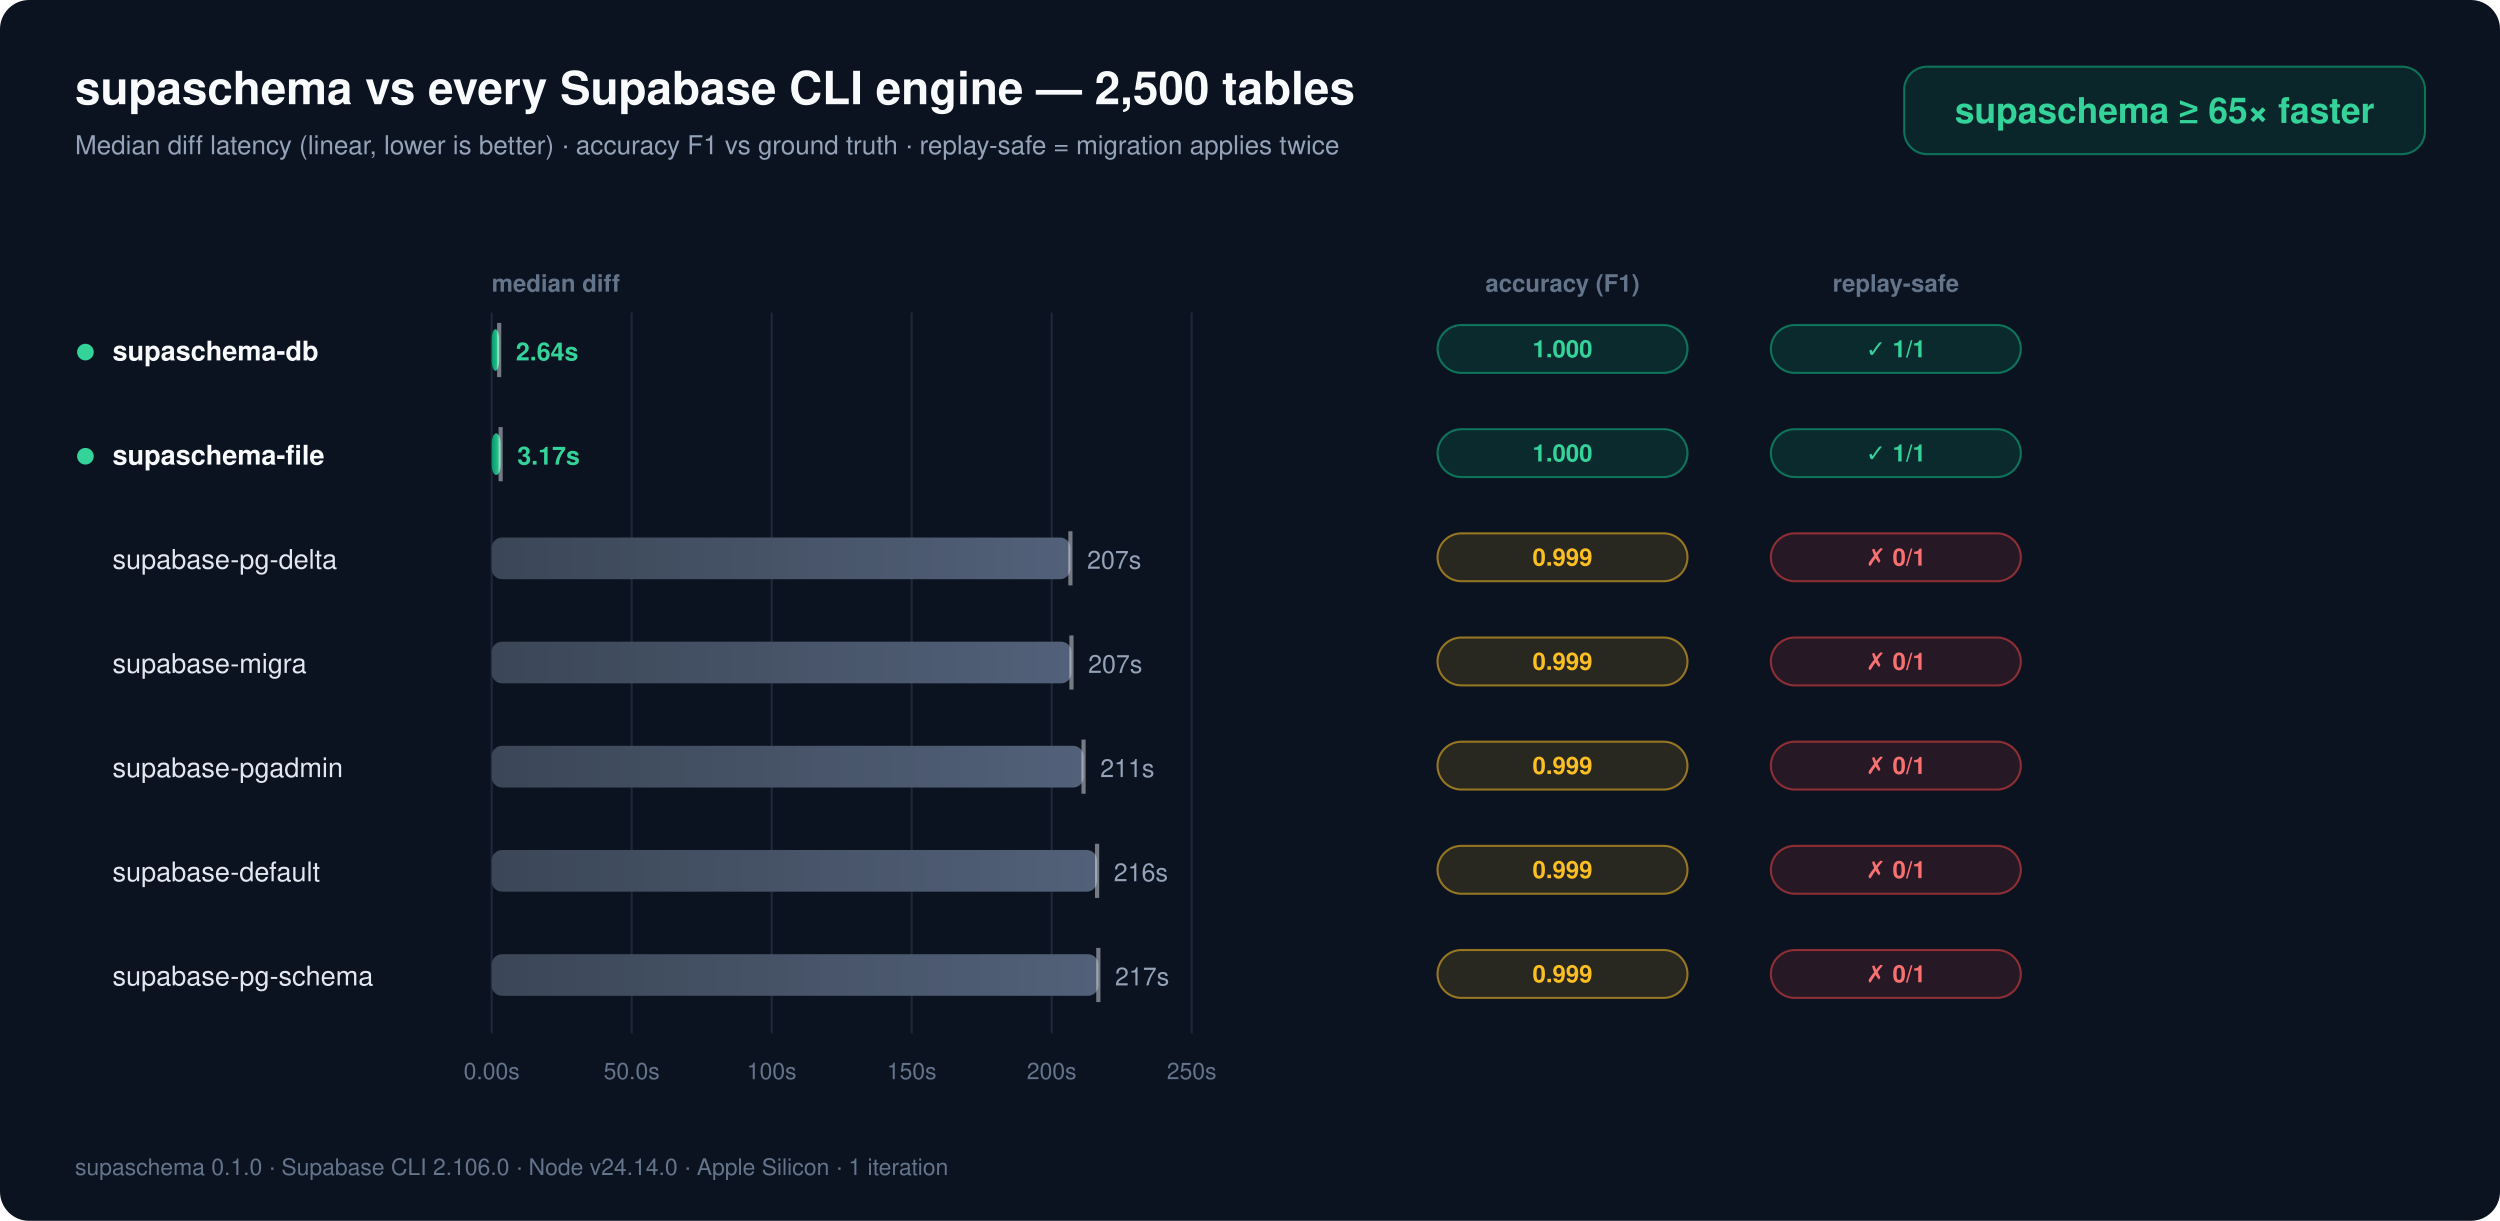
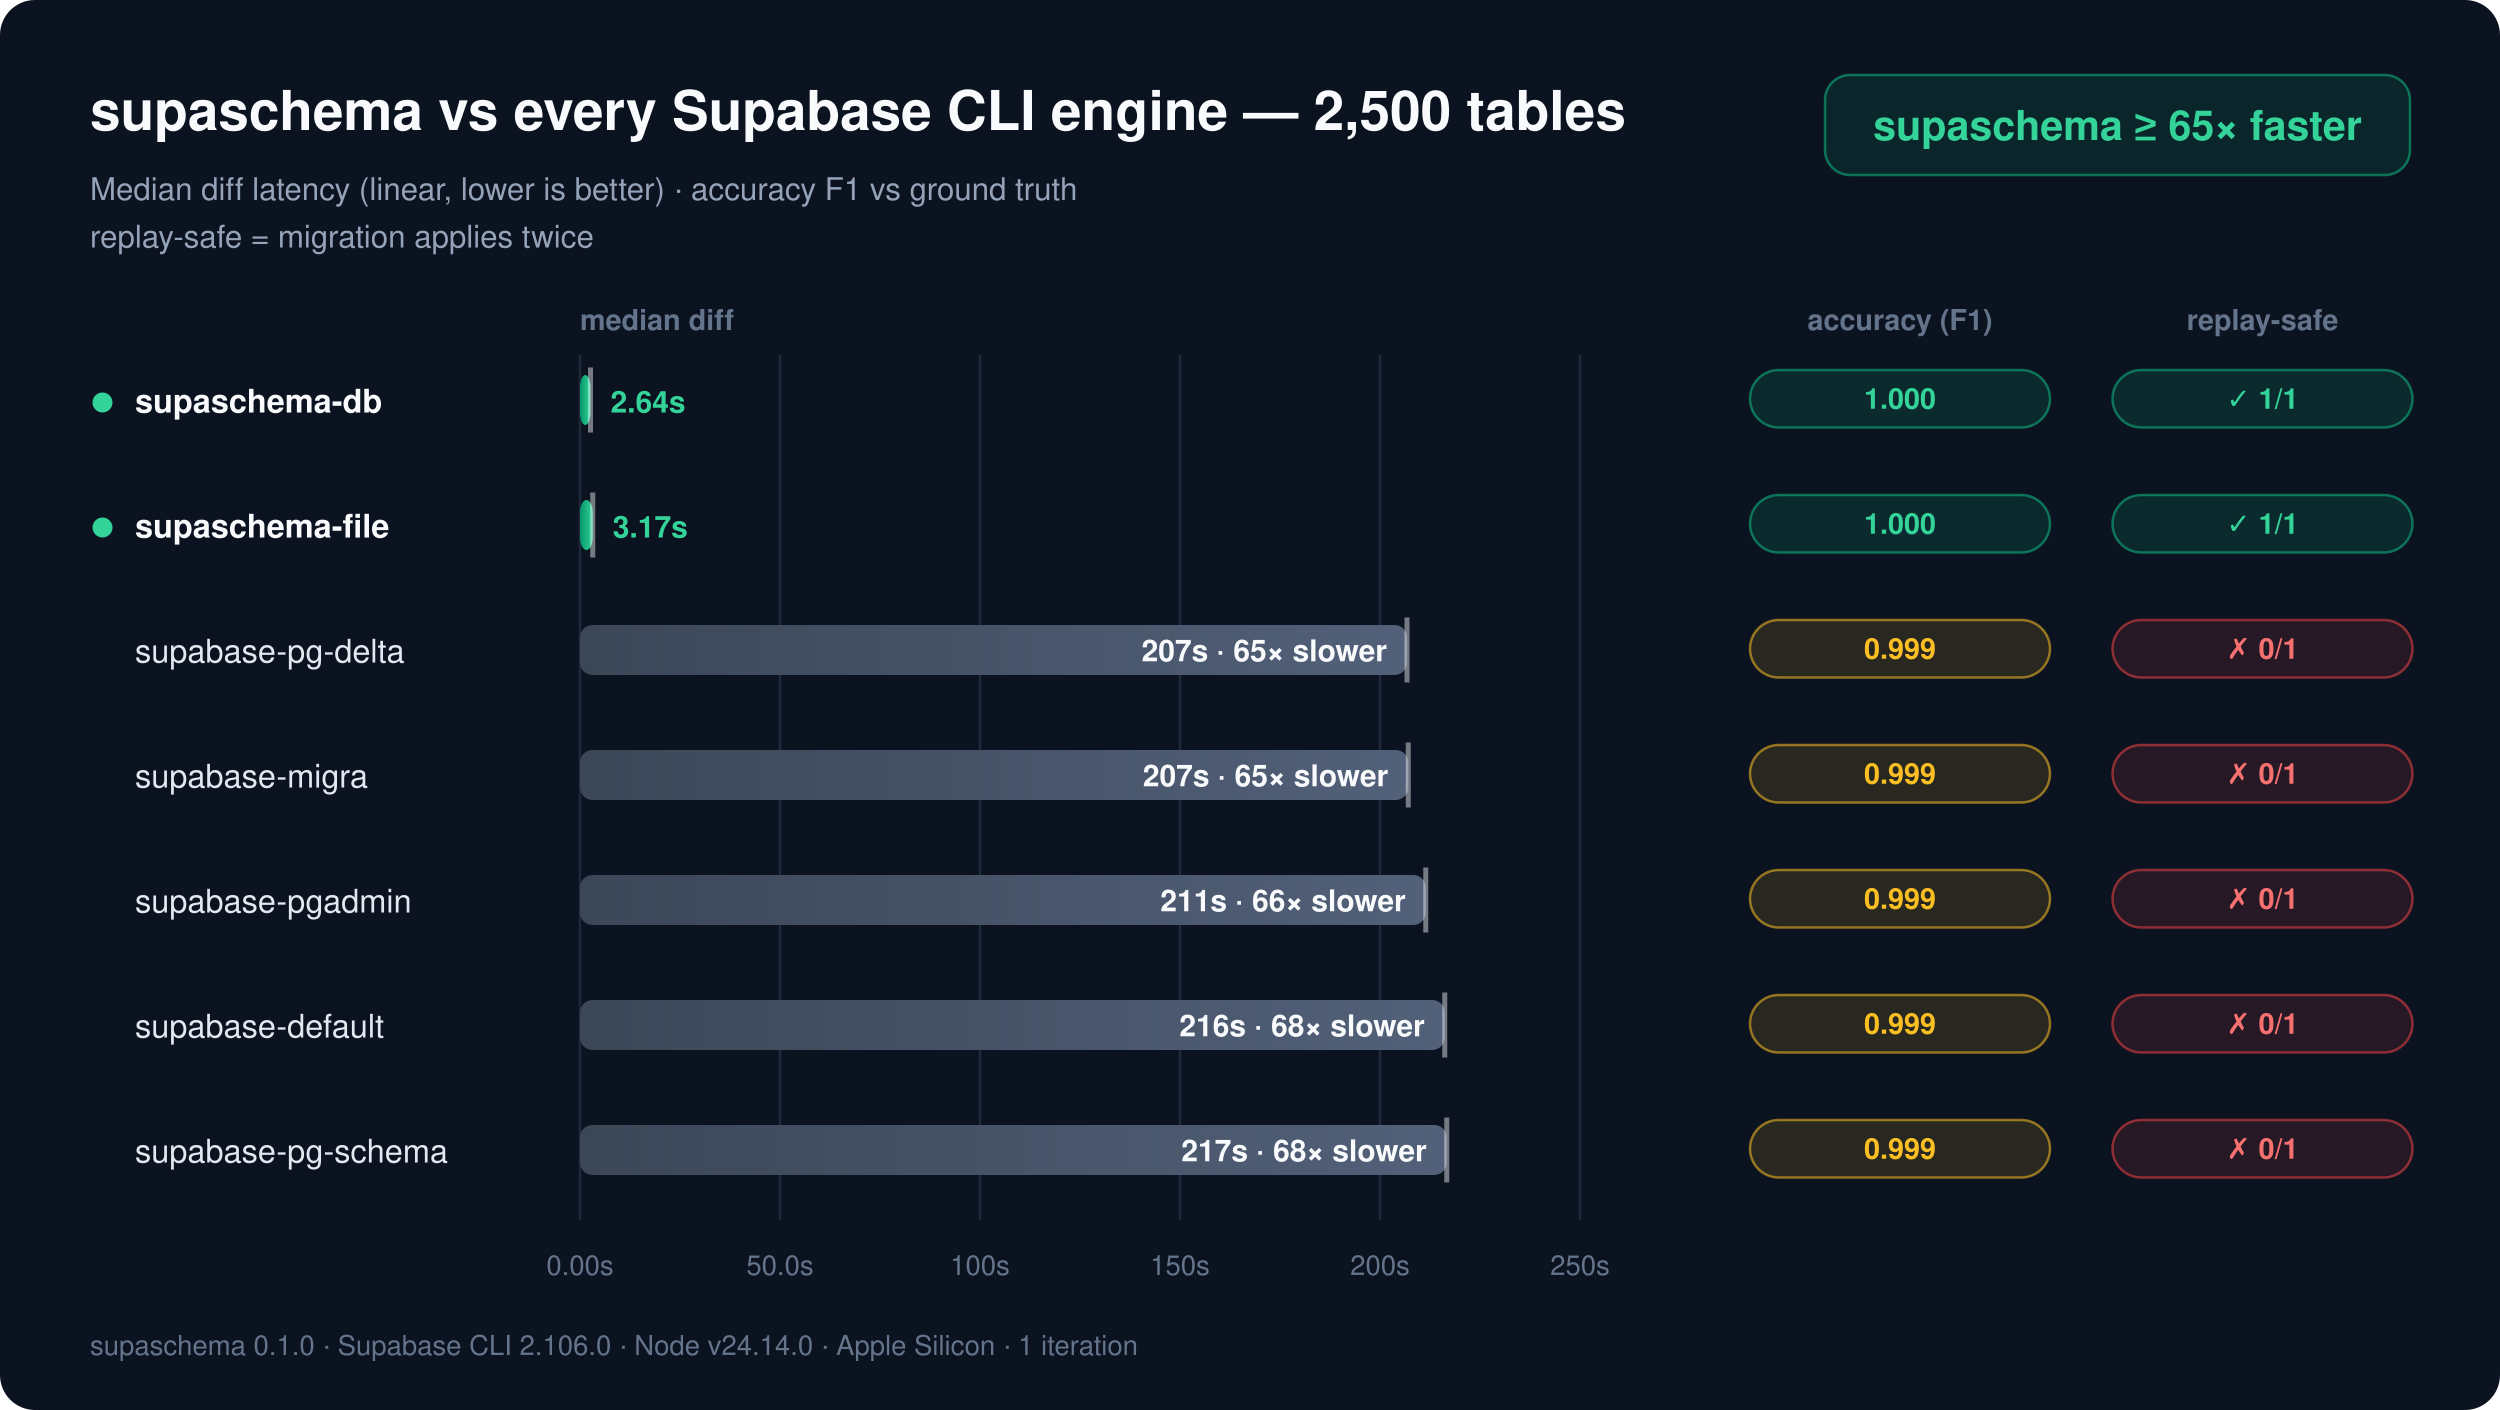
- <svg xmlns="http://www.w3.org/2000/svg" width="1200" height="586" viewBox="0 0 1200 586" role="img">
+ <svg xmlns="http://www.w3.org/2000/svg" width="1000" height="564" viewBox="0 0 1000 564" role="img">
  <defs>
    <linearGradient id="supaGradient" x1="0" y1="0" x2="1" y2="0">
      <stop offset="0%" stop-color="#059669" />
      <stop offset="100%" stop-color="#34d399" />
    </linearGradient>
    <linearGradient id="slateGradient" x1="0" y1="0" x2="1" y2="0">
      <stop offset="0%" stop-color="#3b4757" />
      <stop offset="100%" stop-color="#526079" />
    </linearGradient>
  </defs>
  <rect width="100%" height="100%" rx="14" fill="#0b1220" />
-   <text x="36.0" y="50.0" fill="#f8fafc" font-family="ui-sans-serif, system-ui, 'Segoe UI', Helvetica, Arial, sans-serif" font-size="22" font-weight="700">supaschema vs every Supabase CLI engine — 2,500 tables</text>
-   <text x="36.0" y="74.0" fill="#94a3b8" font-family="ui-sans-serif, system-ui, 'Segoe UI', Helvetica, Arial, sans-serif" font-size="12.5" font-weight="400">Median diff latency (linear, lower is better) · accuracy F1 vs ground truth · replay-safe = migration applies twice</text>
-   <rect x="914" y="32" width="250" height="42" rx="11" fill="rgba(16,185,129,0.12)" stroke="#10b981" stroke-opacity="0.55" />
-   <text x="1039.0" y="59.0" fill="#34d399" font-family="ui-sans-serif, system-ui, 'Segoe UI', Helvetica, Arial, sans-serif" font-size="17" font-weight="700" text-anchor="middle">supaschema ≥ 65× faster</text>
-   <text x="236.0" y="140.0" fill="#64748b" font-family="ui-sans-serif, system-ui, 'Segoe UI', Helvetica, Arial, sans-serif" font-size="11.5" font-weight="600" text-anchor="start">median diff</text>
-   <text x="750.0" y="140.0" fill="#64748b" font-family="ui-sans-serif, system-ui, 'Segoe UI', Helvetica, Arial, sans-serif" font-size="11.5" font-weight="600" text-anchor="middle">accuracy (F1)</text>
-   <text x="910.0" y="140.0" fill="#64748b" font-family="ui-sans-serif, system-ui, 'Segoe UI', Helvetica, Arial, sans-serif" font-size="11.5" font-weight="600" text-anchor="middle">replay-safe</text>
-   <line x1="236.0" y1="150" x2="236.0" y2="496" stroke="#1e293b" stroke-width="1" />
-   <text x="236.0" y="518.0" fill="#64748b" font-family="ui-sans-serif, system-ui, 'Segoe UI', Helvetica, Arial, sans-serif" font-size="11" font-weight="400" text-anchor="middle">0.00s</text>
-   <line x1="303.2" y1="150" x2="303.2" y2="496" stroke="#1e293b" stroke-width="1" />
-   <text x="303.2" y="518.0" fill="#64748b" font-family="ui-sans-serif, system-ui, 'Segoe UI', Helvetica, Arial, sans-serif" font-size="11" font-weight="400" text-anchor="middle">50.0s</text>
-   <line x1="370.4" y1="150" x2="370.4" y2="496" stroke="#1e293b" stroke-width="1" />
-   <text x="370.4" y="518.0" fill="#64748b" font-family="ui-sans-serif, system-ui, 'Segoe UI', Helvetica, Arial, sans-serif" font-size="11" font-weight="400" text-anchor="middle">100s</text>
-   <line x1="437.6" y1="150" x2="437.6" y2="496" stroke="#1e293b" stroke-width="1" />
-   <text x="437.6" y="518.0" fill="#64748b" font-family="ui-sans-serif, system-ui, 'Segoe UI', Helvetica, Arial, sans-serif" font-size="11" font-weight="400" text-anchor="middle">150s</text>
-   <line x1="504.8" y1="150" x2="504.8" y2="496" stroke="#1e293b" stroke-width="1" />
-   <text x="504.8" y="518.0" fill="#64748b" font-family="ui-sans-serif, system-ui, 'Segoe UI', Helvetica, Arial, sans-serif" font-size="11" font-weight="400" text-anchor="middle">200s</text>
-   <line x1="572.0" y1="150" x2="572.0" y2="496" stroke="#1e293b" stroke-width="1" />
-   <text x="572.0" y="518.0" fill="#64748b" font-family="ui-sans-serif, system-ui, 'Segoe UI', Helvetica, Arial, sans-serif" font-size="11" font-weight="400" text-anchor="middle">250s</text>
-   <circle cx="41" cy="169" r="4" fill="#34d399" />
-   <text x="54.0" y="173.0" fill="#f8fafc" font-family="ui-sans-serif, system-ui, 'Segoe UI', Helvetica, Arial, sans-serif" font-size="13" font-weight="650">supaschema-db</text>
-   <rect x="236" y="158" width="3.6" height="20" rx="5" fill="url(#supaGradient)" />
-   <line x1="239.6" y1="155" x2="239.6" y2="181" stroke="#f8fafc" stroke-opacity="0.45" stroke-width="2" />
-   <text x="247.6" y="173.0" fill="#34d399" font-family="ui-sans-serif, system-ui, 'Segoe UI', Helvetica, Arial, sans-serif" font-size="12" font-weight="700">2.64s</text>
-   <rect x="690" y="156" width="120" height="23" rx="11.5" fill="rgba(16,185,129,0.14)" stroke="#10b981" stroke-opacity="0.55" />
-   <text x="750.0" y="171.5" fill="#34d399" font-family="ui-sans-serif, system-ui, 'Segoe UI', Helvetica, Arial, sans-serif" font-size="11.5" font-weight="600" text-anchor="middle">1.000</text>
-   <rect x="850" y="156" width="120" height="23" rx="11.5" fill="rgba(16,185,129,0.14)" stroke="#10b981" stroke-opacity="0.55" />
-   <text x="910.0" y="171.5" fill="#34d399" font-family="ui-sans-serif, system-ui, 'Segoe UI', Helvetica, Arial, sans-serif" font-size="11.5" font-weight="600" text-anchor="middle">✓ 1/1</text>
-   <circle cx="41" cy="219" r="4" fill="#34d399" />
-   <text x="54.0" y="223.0" fill="#f8fafc" font-family="ui-sans-serif, system-ui, 'Segoe UI', Helvetica, Arial, sans-serif" font-size="13" font-weight="650">supaschema-file</text>
-   <rect x="236" y="208" width="4.3" height="20" rx="5" fill="url(#supaGradient)" />
-   <line x1="240.3" y1="205" x2="240.3" y2="231" stroke="#f8fafc" stroke-opacity="0.45" stroke-width="2" />
-   <text x="248.3" y="223.0" fill="#34d399" font-family="ui-sans-serif, system-ui, 'Segoe UI', Helvetica, Arial, sans-serif" font-size="12" font-weight="700">3.17s</text>
-   <rect x="690" y="206" width="120" height="23" rx="11.5" fill="rgba(16,185,129,0.14)" stroke="#10b981" stroke-opacity="0.55" />
-   <text x="750.0" y="221.5" fill="#34d399" font-family="ui-sans-serif, system-ui, 'Segoe UI', Helvetica, Arial, sans-serif" font-size="11.5" font-weight="600" text-anchor="middle">1.000</text>
-   <rect x="850" y="206" width="120" height="23" rx="11.5" fill="rgba(16,185,129,0.14)" stroke="#10b981" stroke-opacity="0.55" />
-   <text x="910.0" y="221.5" fill="#34d399" font-family="ui-sans-serif, system-ui, 'Segoe UI', Helvetica, Arial, sans-serif" font-size="11.5" font-weight="600" text-anchor="middle">✓ 1/1</text>
-   <text x="54.0" y="273.0" fill="#e2e8f0" font-family="ui-sans-serif, system-ui, 'Segoe UI', Helvetica, Arial, sans-serif" font-size="13" font-weight="450">supabase-pg-delta</text>
-   <rect x="236" y="258" width="277.8" height="20" rx="5" fill="url(#slateGradient)" />
-   <line x1="513.8" y1="255" x2="513.8" y2="281" stroke="#f8fafc" stroke-opacity="0.45" stroke-width="2" />
-   <text x="521.8" y="273.0" fill="#94a3b8" font-family="ui-sans-serif, system-ui, 'Segoe UI', Helvetica, Arial, sans-serif" font-size="12" font-weight="500">207s</text>
-   <rect x="690" y="256" width="120" height="23" rx="11.5" fill="rgba(251,191,36,0.12)" stroke="#fbbf24" stroke-opacity="0.55" />
-   <text x="750.0" y="271.5" fill="#fbbf24" font-family="ui-sans-serif, system-ui, 'Segoe UI', Helvetica, Arial, sans-serif" font-size="11.5" font-weight="600" text-anchor="middle">0.999</text>
-   <rect x="850" y="256" width="120" height="23" rx="11.5" fill="rgba(239,68,68,0.12)" stroke="#ef4444" stroke-opacity="0.55" />
-   <text x="910.0" y="271.5" fill="#f87171" font-family="ui-sans-serif, system-ui, 'Segoe UI', Helvetica, Arial, sans-serif" font-size="11.5" font-weight="600" text-anchor="middle">✗ 0/1</text>
-   <text x="54.0" y="323.0" fill="#e2e8f0" font-family="ui-sans-serif, system-ui, 'Segoe UI', Helvetica, Arial, sans-serif" font-size="13" font-weight="450">supabase-migra</text>
-   <rect x="236" y="308" width="278.3" height="20" rx="5" fill="url(#slateGradient)" />
-   <line x1="514.3" y1="305" x2="514.3" y2="331" stroke="#f8fafc" stroke-opacity="0.45" stroke-width="2" />
-   <text x="522.3" y="323.0" fill="#94a3b8" font-family="ui-sans-serif, system-ui, 'Segoe UI', Helvetica, Arial, sans-serif" font-size="12" font-weight="500">207s</text>
-   <rect x="690" y="306" width="120" height="23" rx="11.5" fill="rgba(251,191,36,0.12)" stroke="#fbbf24" stroke-opacity="0.55" />
-   <text x="750.0" y="321.5" fill="#fbbf24" font-family="ui-sans-serif, system-ui, 'Segoe UI', Helvetica, Arial, sans-serif" font-size="11.5" font-weight="600" text-anchor="middle">0.999</text>
-   <rect x="850" y="306" width="120" height="23" rx="11.5" fill="rgba(239,68,68,0.12)" stroke="#ef4444" stroke-opacity="0.55" />
-   <text x="910.0" y="321.5" fill="#f87171" font-family="ui-sans-serif, system-ui, 'Segoe UI', Helvetica, Arial, sans-serif" font-size="11.5" font-weight="600" text-anchor="middle">✗ 0/1</text>
-   <text x="54.0" y="373.0" fill="#e2e8f0" font-family="ui-sans-serif, system-ui, 'Segoe UI', Helvetica, Arial, sans-serif" font-size="13" font-weight="450">supabase-pgadmin</text>
-   <rect x="236" y="358" width="284.1" height="20" rx="5" fill="url(#slateGradient)" />
-   <line x1="520.1" y1="355" x2="520.1" y2="381" stroke="#f8fafc" stroke-opacity="0.45" stroke-width="2" />
-   <text x="528.1" y="373.0" fill="#94a3b8" font-family="ui-sans-serif, system-ui, 'Segoe UI', Helvetica, Arial, sans-serif" font-size="12" font-weight="500">211s</text>
-   <rect x="690" y="356" width="120" height="23" rx="11.5" fill="rgba(251,191,36,0.12)" stroke="#fbbf24" stroke-opacity="0.55" />
-   <text x="750.0" y="371.5" fill="#fbbf24" font-family="ui-sans-serif, system-ui, 'Segoe UI', Helvetica, Arial, sans-serif" font-size="11.5" font-weight="600" text-anchor="middle">0.999</text>
-   <rect x="850" y="356" width="120" height="23" rx="11.5" fill="rgba(239,68,68,0.12)" stroke="#ef4444" stroke-opacity="0.55" />
-   <text x="910.0" y="371.5" fill="#f87171" font-family="ui-sans-serif, system-ui, 'Segoe UI', Helvetica, Arial, sans-serif" font-size="11.5" font-weight="600" text-anchor="middle">✗ 0/1</text>
-   <text x="54.0" y="423.0" fill="#e2e8f0" font-family="ui-sans-serif, system-ui, 'Segoe UI', Helvetica, Arial, sans-serif" font-size="13" font-weight="450">supabase-default</text>
-   <rect x="236" y="408" width="290.6" height="20" rx="5" fill="url(#slateGradient)" />
-   <line x1="526.6" y1="405" x2="526.6" y2="431" stroke="#f8fafc" stroke-opacity="0.45" stroke-width="2" />
-   <text x="534.6" y="423.0" fill="#94a3b8" font-family="ui-sans-serif, system-ui, 'Segoe UI', Helvetica, Arial, sans-serif" font-size="12" font-weight="500">216s</text>
-   <rect x="690" y="406" width="120" height="23" rx="11.5" fill="rgba(251,191,36,0.12)" stroke="#fbbf24" stroke-opacity="0.55" />
-   <text x="750.0" y="421.5" fill="#fbbf24" font-family="ui-sans-serif, system-ui, 'Segoe UI', Helvetica, Arial, sans-serif" font-size="11.5" font-weight="600" text-anchor="middle">0.999</text>
-   <rect x="850" y="406" width="120" height="23" rx="11.5" fill="rgba(239,68,68,0.12)" stroke="#ef4444" stroke-opacity="0.55" />
-   <text x="910.0" y="421.5" fill="#f87171" font-family="ui-sans-serif, system-ui, 'Segoe UI', Helvetica, Arial, sans-serif" font-size="11.5" font-weight="600" text-anchor="middle">✗ 0/1</text>
-   <text x="54.0" y="473.0" fill="#e2e8f0" font-family="ui-sans-serif, system-ui, 'Segoe UI', Helvetica, Arial, sans-serif" font-size="13" font-weight="450">supabase-pg-schema</text>
-   <rect x="236" y="458" width="291.2" height="20" rx="5" fill="url(#slateGradient)" />
-   <line x1="527.2" y1="455" x2="527.2" y2="481" stroke="#f8fafc" stroke-opacity="0.45" stroke-width="2" />
-   <text x="535.2" y="473.0" fill="#94a3b8" font-family="ui-sans-serif, system-ui, 'Segoe UI', Helvetica, Arial, sans-serif" font-size="12" font-weight="500">217s</text>
-   <rect x="690" y="456" width="120" height="23" rx="11.5" fill="rgba(251,191,36,0.12)" stroke="#fbbf24" stroke-opacity="0.55" />
-   <text x="750.0" y="471.5" fill="#fbbf24" font-family="ui-sans-serif, system-ui, 'Segoe UI', Helvetica, Arial, sans-serif" font-size="11.5" font-weight="600" text-anchor="middle">0.999</text>
-   <rect x="850" y="456" width="120" height="23" rx="11.5" fill="rgba(239,68,68,0.12)" stroke="#ef4444" stroke-opacity="0.55" />
-   <text x="910.0" y="471.5" fill="#f87171" font-family="ui-sans-serif, system-ui, 'Segoe UI', Helvetica, Arial, sans-serif" font-size="11.5" font-weight="600" text-anchor="middle">✗ 0/1</text>
-   <text x="36.0" y="564.0" fill="#64748b" font-family="ui-sans-serif, system-ui, 'Segoe UI', Helvetica, Arial, sans-serif" font-size="11" font-weight="400">supaschema 0.1.0  ·  Supabase CLI 2.106.0  ·  Node v24.14.0  ·  Apple Silicon  ·  1 iteration</text>
+   <text x="36.0" y="52.0" fill="#f8fafc" font-family="ui-sans-serif, system-ui, 'Segoe UI', Helvetica, Arial, sans-serif" font-size="22" font-weight="700">supaschema vs every Supabase CLI engine — 2,500 tables</text>
+   <text x="36.0" y="80.0" fill="#94a3b8" font-family="ui-sans-serif, system-ui, 'Segoe UI', Helvetica, Arial, sans-serif" font-size="12.5" font-weight="400">Median diff latency (linear, lower is better) · accuracy F1 vs ground truth</text>
+   <text x="36.0" y="99.0" fill="#94a3b8" font-family="ui-sans-serif, system-ui, 'Segoe UI', Helvetica, Arial, sans-serif" font-size="12.5" font-weight="400">replay-safe = migration applies twice</text>
+   <rect x="730" y="30" width="234" height="40" rx="10" fill="rgba(16,185,129,0.12)" stroke="#10b981" stroke-opacity="0.55" />
+   <text x="847.0" y="56.0" fill="#34d399" font-family="ui-sans-serif, system-ui, 'Segoe UI', Helvetica, Arial, sans-serif" font-size="16.5" font-weight="700" text-anchor="middle">supaschema ≥ 65× faster</text>
+   <text x="232.0" y="132.0" fill="#64748b" font-family="ui-sans-serif, system-ui, 'Segoe UI', Helvetica, Arial, sans-serif" font-size="11.5" font-weight="600" text-anchor="start">median diff</text>
+   <text x="760.0" y="132.0" fill="#64748b" font-family="ui-sans-serif, system-ui, 'Segoe UI', Helvetica, Arial, sans-serif" font-size="11.5" font-weight="600" text-anchor="middle">accuracy (F1)</text>
+   <text x="905.0" y="132.0" fill="#64748b" font-family="ui-sans-serif, system-ui, 'Segoe UI', Helvetica, Arial, sans-serif" font-size="11.5" font-weight="600" text-anchor="middle">replay-safe</text>
+   <line x1="232.0" y1="142" x2="232.0" y2="488" stroke="#1e293b" stroke-width="1" />
+   <text x="232.0" y="510.0" fill="#64748b" font-family="ui-sans-serif, system-ui, 'Segoe UI', Helvetica, Arial, sans-serif" font-size="11" font-weight="400" text-anchor="middle">0.00s</text>
+   <line x1="312.0" y1="142" x2="312.0" y2="488" stroke="#1e293b" stroke-width="1" />
+   <text x="312.0" y="510.0" fill="#64748b" font-family="ui-sans-serif, system-ui, 'Segoe UI', Helvetica, Arial, sans-serif" font-size="11" font-weight="400" text-anchor="middle">50.0s</text>
+   <line x1="392.0" y1="142" x2="392.0" y2="488" stroke="#1e293b" stroke-width="1" />
+   <text x="392.0" y="510.0" fill="#64748b" font-family="ui-sans-serif, system-ui, 'Segoe UI', Helvetica, Arial, sans-serif" font-size="11" font-weight="400" text-anchor="middle">100s</text>
+   <line x1="472.0" y1="142" x2="472.0" y2="488" stroke="#1e293b" stroke-width="1" />
+   <text x="472.0" y="510.0" fill="#64748b" font-family="ui-sans-serif, system-ui, 'Segoe UI', Helvetica, Arial, sans-serif" font-size="11" font-weight="400" text-anchor="middle">150s</text>
+   <line x1="552.0" y1="142" x2="552.0" y2="488" stroke="#1e293b" stroke-width="1" />
+   <text x="552.0" y="510.0" fill="#64748b" font-family="ui-sans-serif, system-ui, 'Segoe UI', Helvetica, Arial, sans-serif" font-size="11" font-weight="400" text-anchor="middle">200s</text>
+   <line x1="632.0" y1="142" x2="632.0" y2="488" stroke="#1e293b" stroke-width="1" />
+   <text x="632.0" y="510.0" fill="#64748b" font-family="ui-sans-serif, system-ui, 'Segoe UI', Helvetica, Arial, sans-serif" font-size="11" font-weight="400" text-anchor="middle">250s</text>
+   <circle cx="41" cy="161" r="4" fill="#34d399" />
+   <text x="54.0" y="165.0" fill="#f8fafc" font-family="ui-sans-serif, system-ui, 'Segoe UI', Helvetica, Arial, sans-serif" font-size="13" font-weight="650">supaschema-db</text>
+   <rect x="232" y="150" width="4.2" height="20" rx="5" fill="url(#supaGradient)" />
+   <line x1="236.2" y1="147" x2="236.2" y2="173" stroke="#f8fafc" stroke-opacity="0.45" stroke-width="2" />
+   <text x="244.2" y="165.0" fill="#34d399" font-family="ui-sans-serif, system-ui, 'Segoe UI', Helvetica, Arial, sans-serif" font-size="12" font-weight="700">2.64s</text>
+   <rect x="700" y="148" width="120" height="23" rx="11.5" fill="rgba(16,185,129,0.14)" stroke="#10b981" stroke-opacity="0.55" />
+   <text x="760.0" y="163.5" fill="#34d399" font-family="ui-sans-serif, system-ui, 'Segoe UI', Helvetica, Arial, sans-serif" font-size="11.5" font-weight="600" text-anchor="middle">1.000</text>
+   <rect x="845" y="148" width="120" height="23" rx="11.5" fill="rgba(16,185,129,0.14)" stroke="#10b981" stroke-opacity="0.55" />
+   <text x="905.0" y="163.5" fill="#34d399" font-family="ui-sans-serif, system-ui, 'Segoe UI', Helvetica, Arial, sans-serif" font-size="11.5" font-weight="600" text-anchor="middle">✓ 1/1</text>
+   <circle cx="41" cy="211" r="4" fill="#34d399" />
+   <text x="54.0" y="215.0" fill="#f8fafc" font-family="ui-sans-serif, system-ui, 'Segoe UI', Helvetica, Arial, sans-serif" font-size="13" font-weight="650">supaschema-file</text>
+   <rect x="232" y="200" width="5.1" height="20" rx="5" fill="url(#supaGradient)" />
+   <line x1="237.1" y1="197" x2="237.1" y2="223" stroke="#f8fafc" stroke-opacity="0.45" stroke-width="2" />
+   <text x="245.1" y="215.0" fill="#34d399" font-family="ui-sans-serif, system-ui, 'Segoe UI', Helvetica, Arial, sans-serif" font-size="12" font-weight="700">3.17s</text>
+   <rect x="700" y="198" width="120" height="23" rx="11.5" fill="rgba(16,185,129,0.14)" stroke="#10b981" stroke-opacity="0.55" />
+   <text x="760.0" y="213.5" fill="#34d399" font-family="ui-sans-serif, system-ui, 'Segoe UI', Helvetica, Arial, sans-serif" font-size="11.5" font-weight="600" text-anchor="middle">1.000</text>
+   <rect x="845" y="198" width="120" height="23" rx="11.5" fill="rgba(16,185,129,0.14)" stroke="#10b981" stroke-opacity="0.55" />
+   <text x="905.0" y="213.5" fill="#34d399" font-family="ui-sans-serif, system-ui, 'Segoe UI', Helvetica, Arial, sans-serif" font-size="11.5" font-weight="600" text-anchor="middle">✓ 1/1</text>
+   <text x="54.0" y="265.0" fill="#e2e8f0" font-family="ui-sans-serif, system-ui, 'Segoe UI', Helvetica, Arial, sans-serif" font-size="13" font-weight="450">supabase-pg-delta</text>
+   <rect x="232" y="250" width="330.8" height="20" rx="5" fill="url(#slateGradient)" />
+   <line x1="562.8" y1="247" x2="562.8" y2="273" stroke="#f8fafc" stroke-opacity="0.45" stroke-width="2" />
+   <text x="554.8" y="264.5" fill="#f8fafc" font-family="ui-sans-serif, system-ui, 'Segoe UI', Helvetica, Arial, sans-serif" font-size="12" font-weight="600" text-anchor="end">207s · 65× slower</text>
+   <rect x="700" y="248" width="120" height="23" rx="11.5" fill="rgba(251,191,36,0.12)" stroke="#fbbf24" stroke-opacity="0.55" />
+   <text x="760.0" y="263.5" fill="#fbbf24" font-family="ui-sans-serif, system-ui, 'Segoe UI', Helvetica, Arial, sans-serif" font-size="11.5" font-weight="600" text-anchor="middle">0.999</text>
+   <rect x="845" y="248" width="120" height="23" rx="11.5" fill="rgba(239,68,68,0.12)" stroke="#ef4444" stroke-opacity="0.55" />
+   <text x="905.0" y="263.5" fill="#f87171" font-family="ui-sans-serif, system-ui, 'Segoe UI', Helvetica, Arial, sans-serif" font-size="11.5" font-weight="600" text-anchor="middle">✗ 0/1</text>
+   <text x="54.0" y="315.0" fill="#e2e8f0" font-family="ui-sans-serif, system-ui, 'Segoe UI', Helvetica, Arial, sans-serif" font-size="13" font-weight="450">supabase-migra</text>
+   <rect x="232" y="300" width="331.3" height="20" rx="5" fill="url(#slateGradient)" />
+   <line x1="563.3" y1="297" x2="563.3" y2="323" stroke="#f8fafc" stroke-opacity="0.45" stroke-width="2" />
+   <text x="555.3" y="314.5" fill="#f8fafc" font-family="ui-sans-serif, system-ui, 'Segoe UI', Helvetica, Arial, sans-serif" font-size="12" font-weight="600" text-anchor="end">207s · 65× slower</text>
+   <rect x="700" y="298" width="120" height="23" rx="11.5" fill="rgba(251,191,36,0.12)" stroke="#fbbf24" stroke-opacity="0.55" />
+   <text x="760.0" y="313.5" fill="#fbbf24" font-family="ui-sans-serif, system-ui, 'Segoe UI', Helvetica, Arial, sans-serif" font-size="11.5" font-weight="600" text-anchor="middle">0.999</text>
+   <rect x="845" y="298" width="120" height="23" rx="11.5" fill="rgba(239,68,68,0.12)" stroke="#ef4444" stroke-opacity="0.55" />
+   <text x="905.0" y="313.5" fill="#f87171" font-family="ui-sans-serif, system-ui, 'Segoe UI', Helvetica, Arial, sans-serif" font-size="11.5" font-weight="600" text-anchor="middle">✗ 0/1</text>
+   <text x="54.0" y="365.0" fill="#e2e8f0" font-family="ui-sans-serif, system-ui, 'Segoe UI', Helvetica, Arial, sans-serif" font-size="13" font-weight="450">supabase-pgadmin</text>
+   <rect x="232" y="350" width="338.3" height="20" rx="5" fill="url(#slateGradient)" />
+   <line x1="570.3" y1="347" x2="570.3" y2="373" stroke="#f8fafc" stroke-opacity="0.45" stroke-width="2" />
+   <text x="562.3" y="364.5" fill="#f8fafc" font-family="ui-sans-serif, system-ui, 'Segoe UI', Helvetica, Arial, sans-serif" font-size="12" font-weight="600" text-anchor="end">211s · 66× slower</text>
+   <rect x="700" y="348" width="120" height="23" rx="11.5" fill="rgba(251,191,36,0.12)" stroke="#fbbf24" stroke-opacity="0.55" />
+   <text x="760.0" y="363.5" fill="#fbbf24" font-family="ui-sans-serif, system-ui, 'Segoe UI', Helvetica, Arial, sans-serif" font-size="11.5" font-weight="600" text-anchor="middle">0.999</text>
+   <rect x="845" y="348" width="120" height="23" rx="11.5" fill="rgba(239,68,68,0.12)" stroke="#ef4444" stroke-opacity="0.55" />
+   <text x="905.0" y="363.5" fill="#f87171" font-family="ui-sans-serif, system-ui, 'Segoe UI', Helvetica, Arial, sans-serif" font-size="11.5" font-weight="600" text-anchor="middle">✗ 0/1</text>
+   <text x="54.0" y="415.0" fill="#e2e8f0" font-family="ui-sans-serif, system-ui, 'Segoe UI', Helvetica, Arial, sans-serif" font-size="13" font-weight="450">supabase-default</text>
+   <rect x="232" y="400" width="345.9" height="20" rx="5" fill="url(#slateGradient)" />
+   <line x1="577.9" y1="397" x2="577.9" y2="423" stroke="#f8fafc" stroke-opacity="0.45" stroke-width="2" />
+   <text x="569.9" y="414.5" fill="#f8fafc" font-family="ui-sans-serif, system-ui, 'Segoe UI', Helvetica, Arial, sans-serif" font-size="12" font-weight="600" text-anchor="end">216s · 68× slower</text>
+   <rect x="700" y="398" width="120" height="23" rx="11.5" fill="rgba(251,191,36,0.12)" stroke="#fbbf24" stroke-opacity="0.55" />
+   <text x="760.0" y="413.5" fill="#fbbf24" font-family="ui-sans-serif, system-ui, 'Segoe UI', Helvetica, Arial, sans-serif" font-size="11.5" font-weight="600" text-anchor="middle">0.999</text>
+   <rect x="845" y="398" width="120" height="23" rx="11.5" fill="rgba(239,68,68,0.12)" stroke="#ef4444" stroke-opacity="0.55" />
+   <text x="905.0" y="413.5" fill="#f87171" font-family="ui-sans-serif, system-ui, 'Segoe UI', Helvetica, Arial, sans-serif" font-size="11.5" font-weight="600" text-anchor="middle">✗ 0/1</text>
+   <text x="54.0" y="465.0" fill="#e2e8f0" font-family="ui-sans-serif, system-ui, 'Segoe UI', Helvetica, Arial, sans-serif" font-size="13" font-weight="450">supabase-pg-schema</text>
+   <rect x="232" y="450" width="346.7" height="20" rx="5" fill="url(#slateGradient)" />
+   <line x1="578.7" y1="447" x2="578.7" y2="473" stroke="#f8fafc" stroke-opacity="0.45" stroke-width="2" />
+   <text x="570.7" y="464.5" fill="#f8fafc" font-family="ui-sans-serif, system-ui, 'Segoe UI', Helvetica, Arial, sans-serif" font-size="12" font-weight="600" text-anchor="end">217s · 68× slower</text>
+   <rect x="700" y="448" width="120" height="23" rx="11.5" fill="rgba(251,191,36,0.12)" stroke="#fbbf24" stroke-opacity="0.55" />
+   <text x="760.0" y="463.5" fill="#fbbf24" font-family="ui-sans-serif, system-ui, 'Segoe UI', Helvetica, Arial, sans-serif" font-size="11.5" font-weight="600" text-anchor="middle">0.999</text>
+   <rect x="845" y="448" width="120" height="23" rx="11.5" fill="rgba(239,68,68,0.12)" stroke="#ef4444" stroke-opacity="0.55" />
+   <text x="905.0" y="463.5" fill="#f87171" font-family="ui-sans-serif, system-ui, 'Segoe UI', Helvetica, Arial, sans-serif" font-size="11.5" font-weight="600" text-anchor="middle">✗ 0/1</text>
+   <text x="36.0" y="542.0" fill="#64748b" font-family="ui-sans-serif, system-ui, 'Segoe UI', Helvetica, Arial, sans-serif" font-size="11" font-weight="400">supaschema 0.1.0  ·  Supabase CLI 2.106.0  ·  Node v24.14.0  ·  Apple Silicon  ·  1 iteration</text>
</svg>
